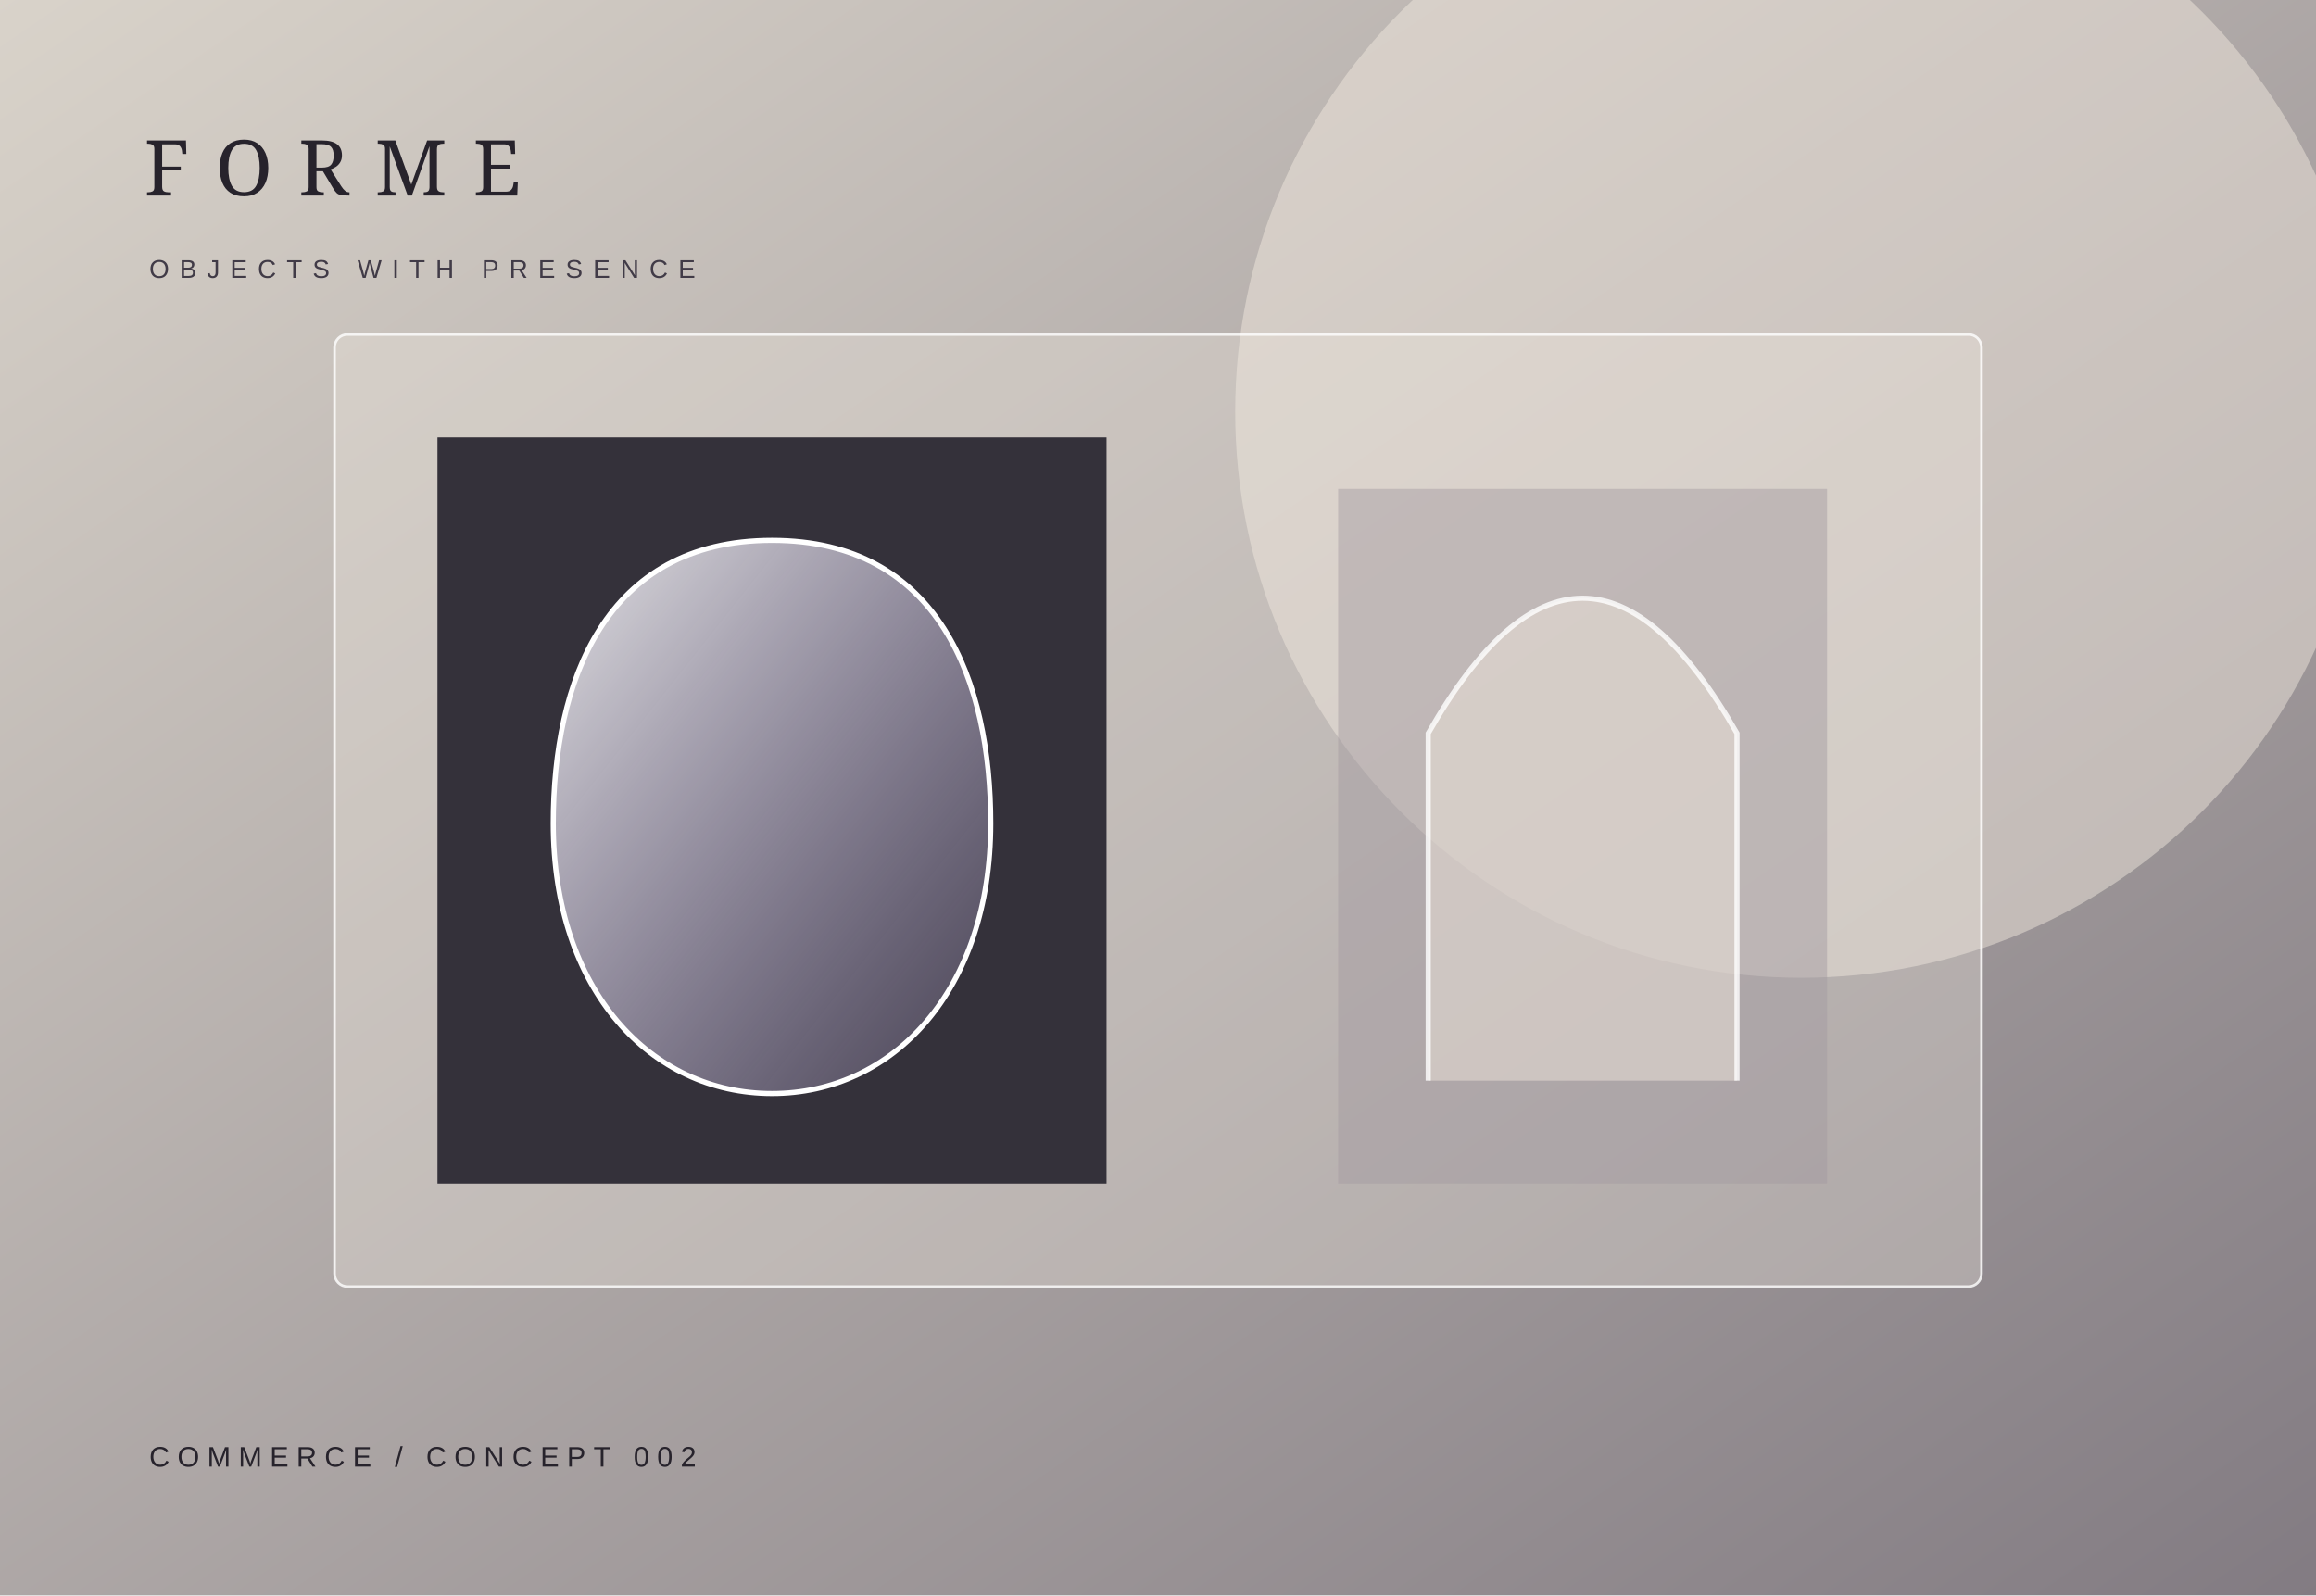
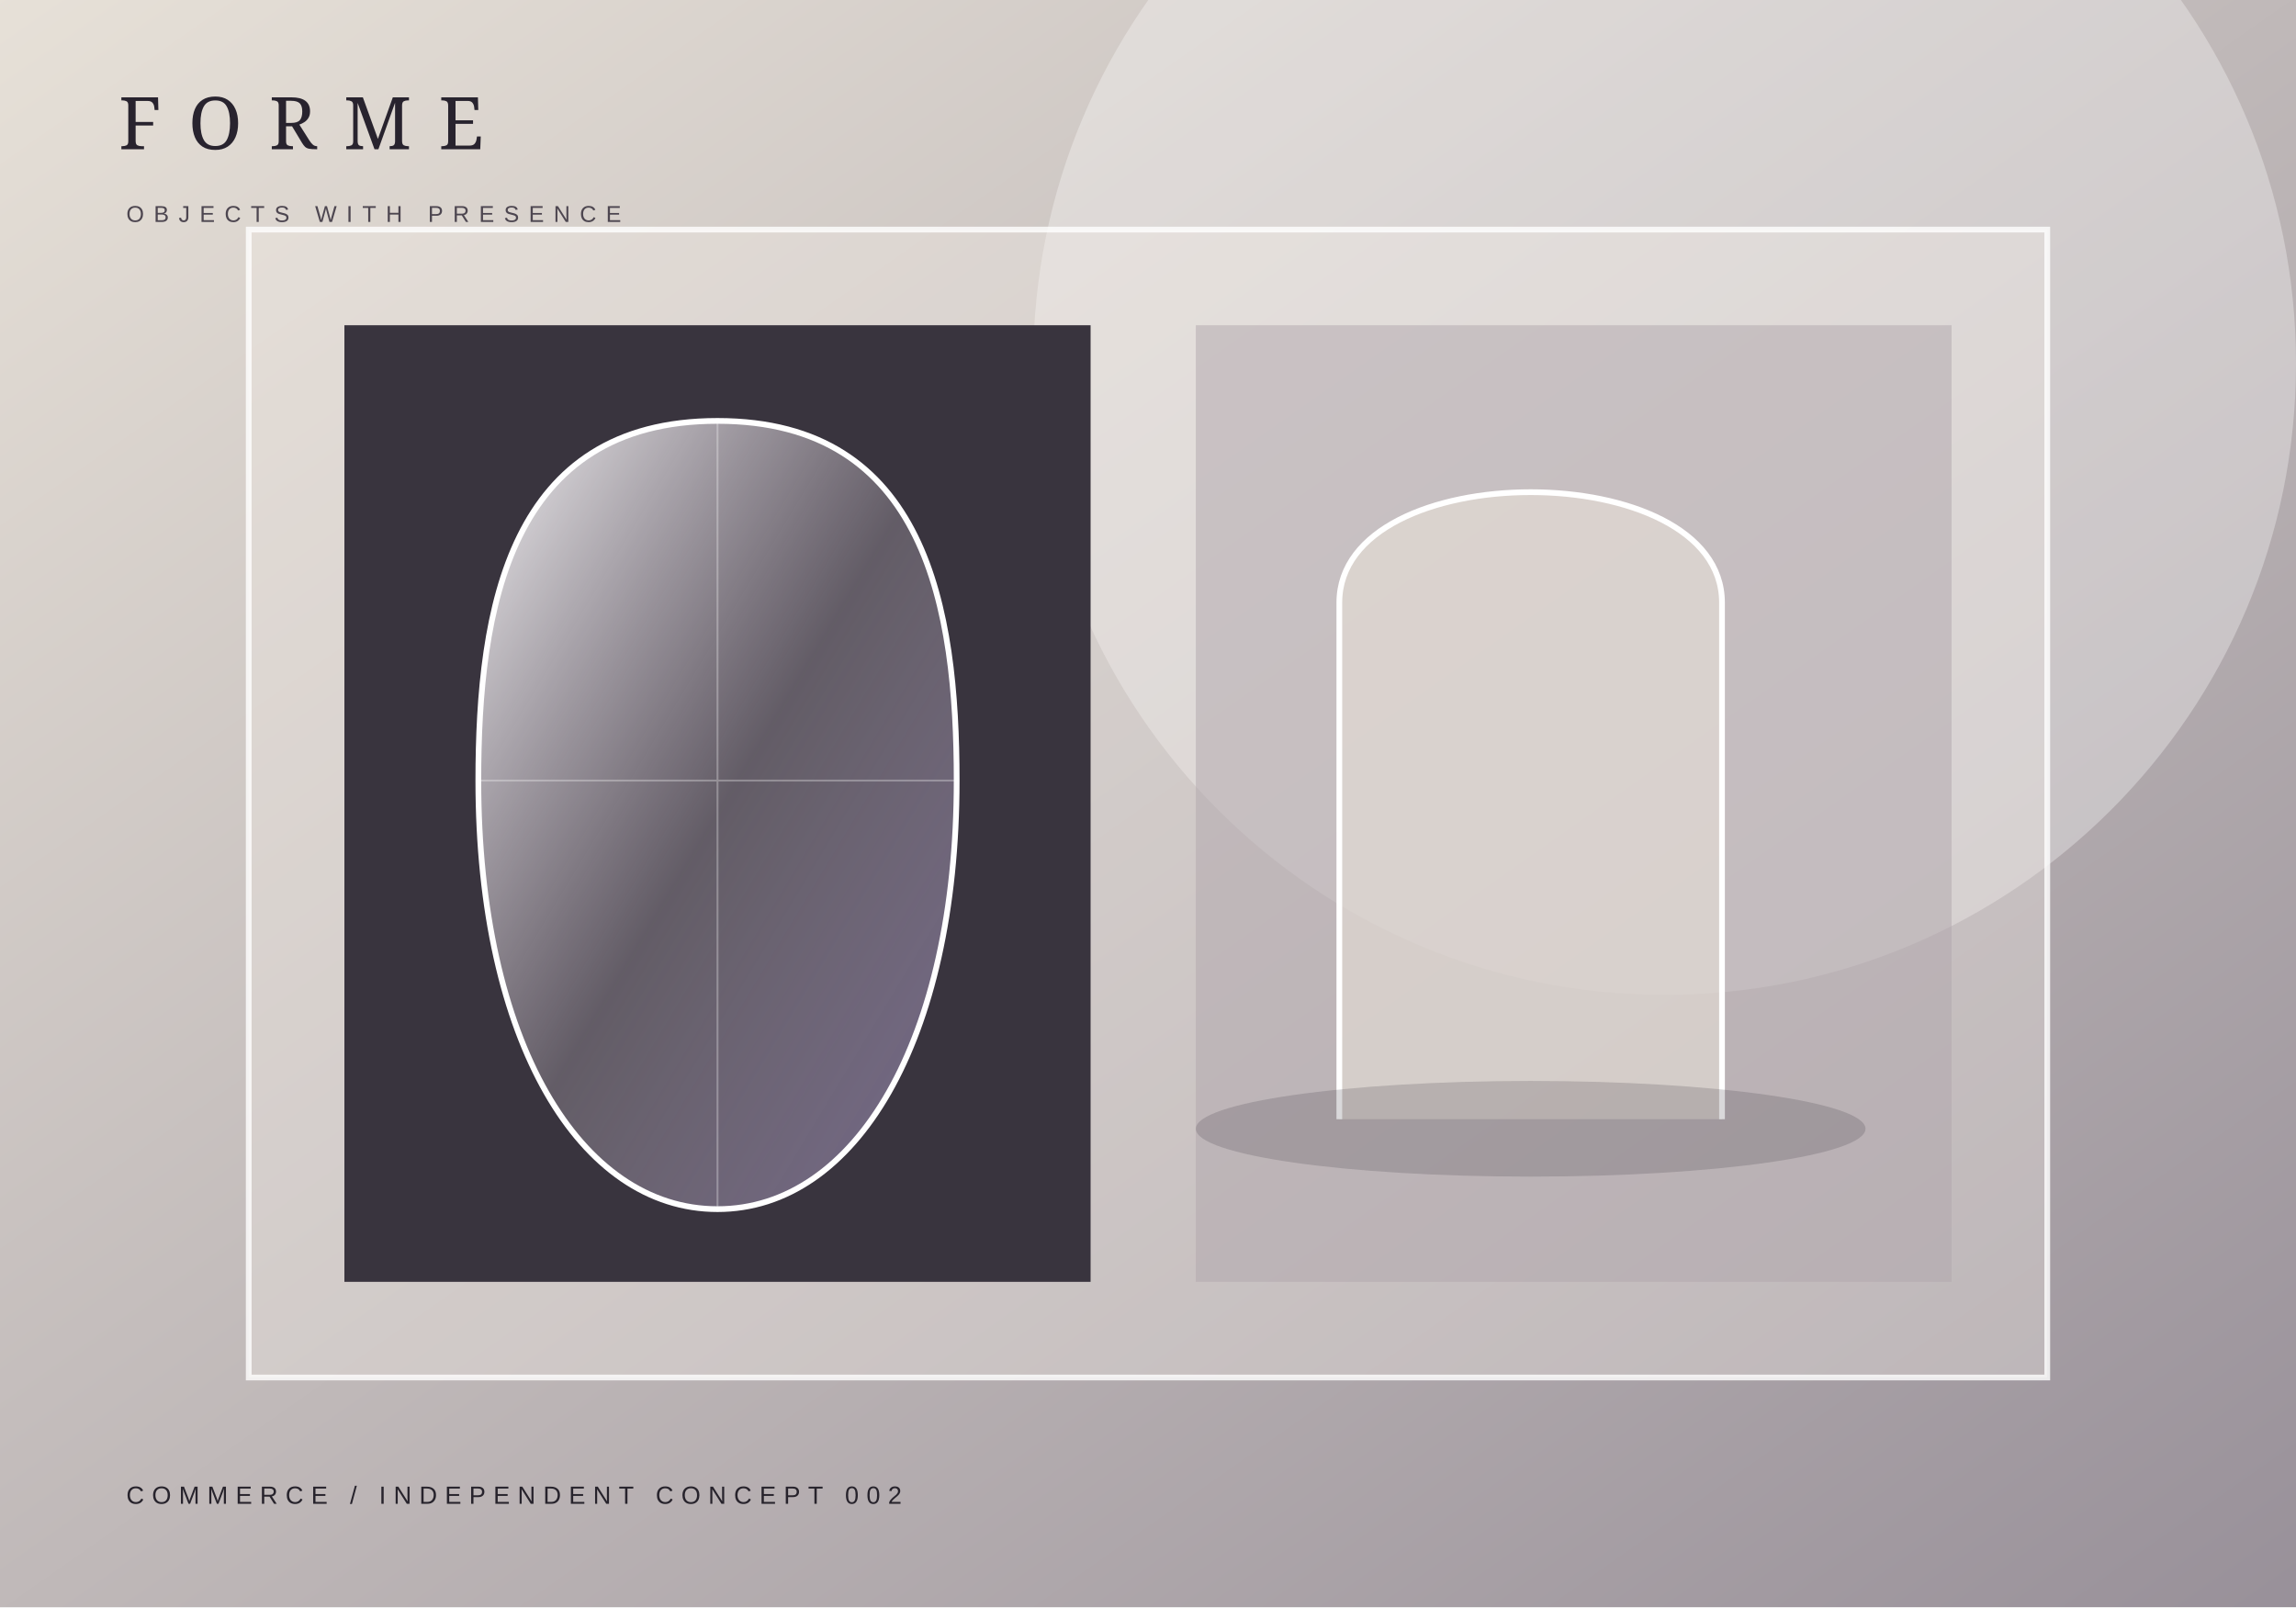
- <svg xmlns="http://www.w3.org/2000/svg" viewBox="0 0 900 620">
+ <svg xmlns="http://www.w3.org/2000/svg" viewBox="0 0 1200 840">
  <defs>
-     <linearGradient id="bg" x1="0" y1="0" x2="1" y2="1">
-       <stop stop-color="#d9d3ca" />
-       <stop offset="1" stop-color="#827b82" />
+     <linearGradient id="p" x1="0" y1="0" x2="1" y2="1">
+       <stop stop-color="#e7e1d8" />
+       <stop offset="1" stop-color="#989099" />
    </linearGradient>
-     <linearGradient id="glass" x1="0" y1="0" x2="1" y2="1">
-       <stop stop-color="#fff" stop-opacity=".85" />
-       <stop offset="1" stop-color="#c9b9ec" stop-opacity=".15" />
+     <linearGradient id="g" x1="0" y1="0" x2="1" y2="1">
+       <stop stop-color="#fff" stop-opacity=".92" />
+       <stop offset=".5" stop-color="#e7dce6" stop-opacity=".24" />
+       <stop offset="1" stop-color="#ab98d2" stop-opacity=".5" />
    </linearGradient>
  </defs>
-   <rect width="900" height="620" fill="url(#bg)" />
-   <circle cx="700" cy="160" r="220" fill="#f6eee2" opacity=".45" />
-   <rect x="130" y="130" width="640" height="370" rx="5" fill="#eee9e0" fill-opacity=".32" stroke="#fff" stroke-opacity=".8" />
-   <rect x="170" y="170" width="260" height="290" fill="#34313a" />
-   <path d="M300 210c-65 0-85 55-85 110 0 65 38 105 85 105s85-40 85-105c0-55-20-110-85-110Z" fill="url(#glass)" stroke="#fff" stroke-width="2" />
-   <path d="M520 190h190v270H520z" fill="#a39aa0" fill-opacity=".45" />
-   <path d="M555 420V285q60-105 120 0v135" fill="#e7ded4" fill-opacity=".55" stroke="#fff" stroke-opacity=".8" stroke-width="2" />
-   <text x="56" y="76" fill="#27232c" font-family="Georgia" font-size="30" letter-spacing="10">FORME</text>
-   <text x="58" y="108" fill="#413b47" font-family="Arial" font-size="10" letter-spacing="4">OBJECTS WITH PRESENCE</text>
-   <text x="58" y="570" fill="#27232c" font-family="Arial" font-size="11" letter-spacing="3">COMMERCE / CONCEPT 002</text>
+   <rect width="1200" height="840" fill="url(#p)" />
+   <circle cx="870" cy="190" r="330" fill="#fff" opacity=".32" />
+   <rect x="130" y="120" width="940" height="600" fill="#f4f0e9" fill-opacity=".34" stroke="#fff" stroke-opacity=".8" stroke-width="3" />
+   <rect x="180" y="170" width="390" height="500" fill="#39343e" />
+   <path d="M375 220C266 220 250 318 250 408C250 544 303 632 375 632C447 632 500 544 500 408C500 318 484 220 375 220Z" fill="url(#g)" stroke="#fff" stroke-width="3" />
+   <path d="M375 220V632M250 408H500" stroke="#fff" stroke-opacity=".3" />
+   <rect x="625" y="170" width="395" height="500" fill="#b1a7ad" fill-opacity=".5" />
+   <path d="M700 585V315C700 238 900 238 900 315V585" fill="#e7e0d7" fill-opacity=".58" stroke="#fff" stroke-width="3" />
+   <ellipse cx="800" cy="590" rx="175" ry="25" fill="#2a2630" opacity=".18" />
+   <text x="62" y="78" fill="#28232e" font-family="Georgia" font-size="38" letter-spacing="14">FORME</text>
+   <text x="66" y="116" fill="#4d4650" font-family="Arial" font-size="12" letter-spacing="5">OBJECTS WITH PRESENCE</text>
+   <text x="66" y="786" fill="#27232c" font-family="Arial" font-size="13" letter-spacing="4">COMMERCE / INDEPENDENT CONCEPT 002</text>
</svg>
